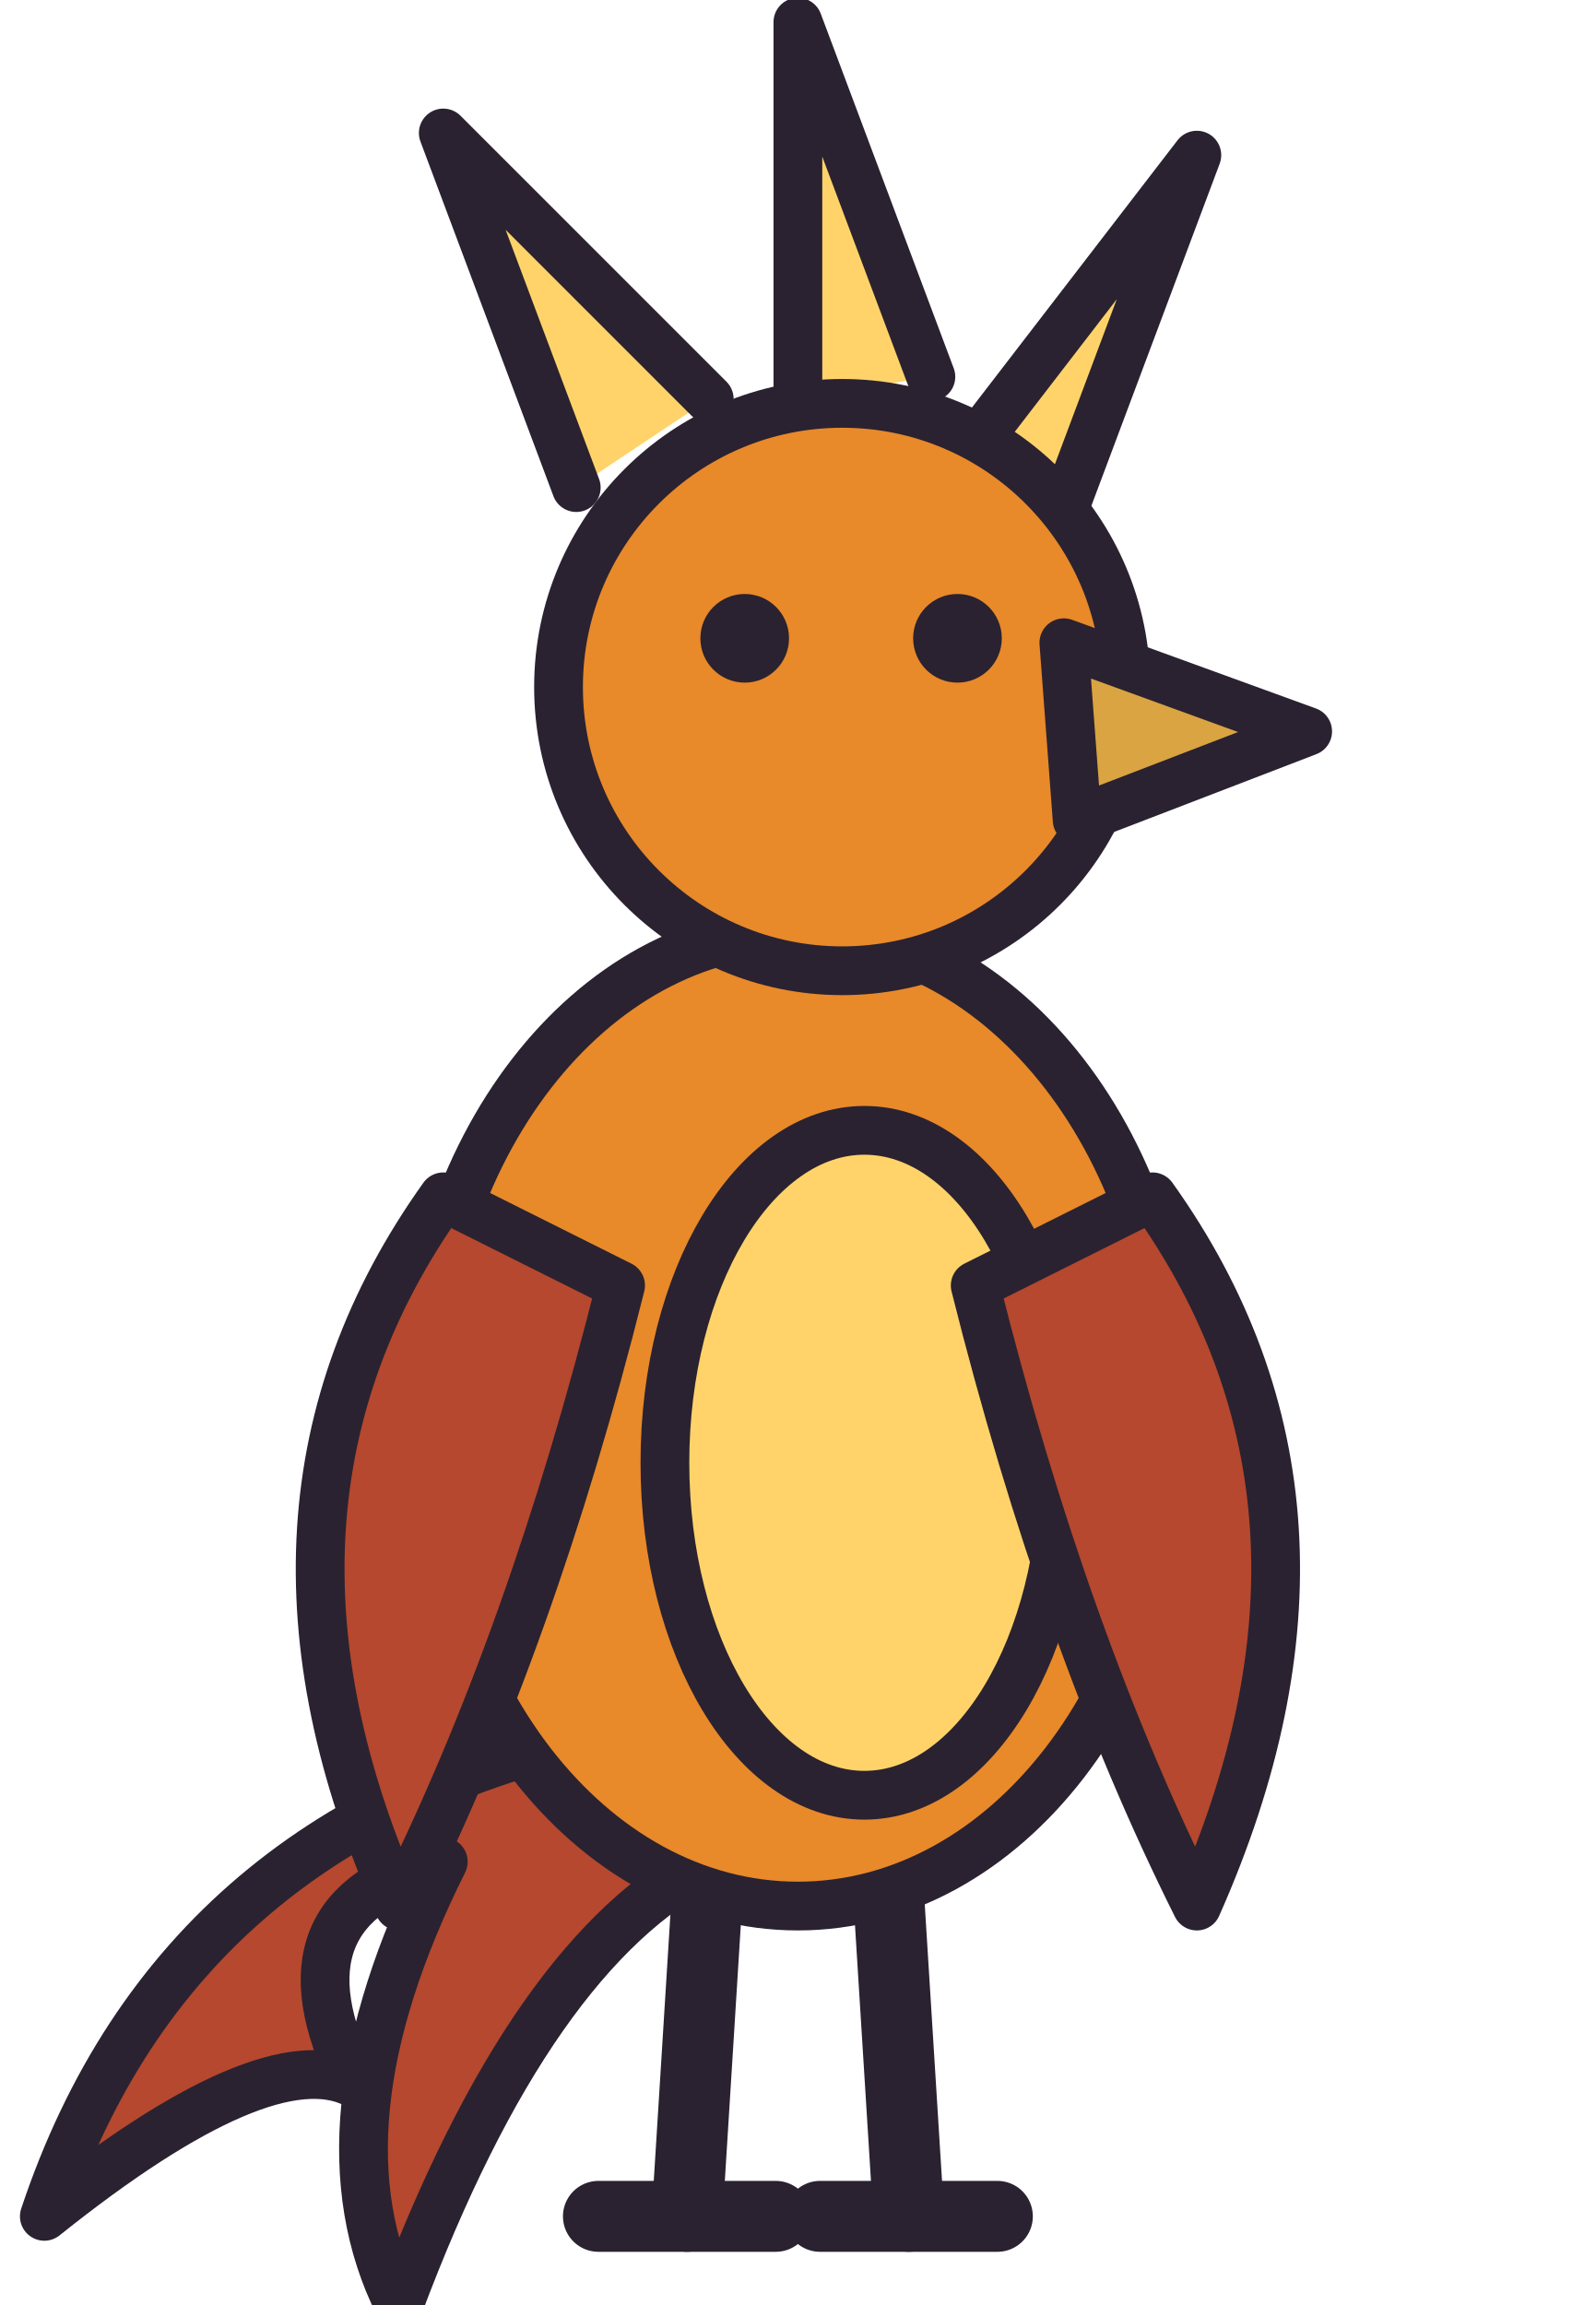
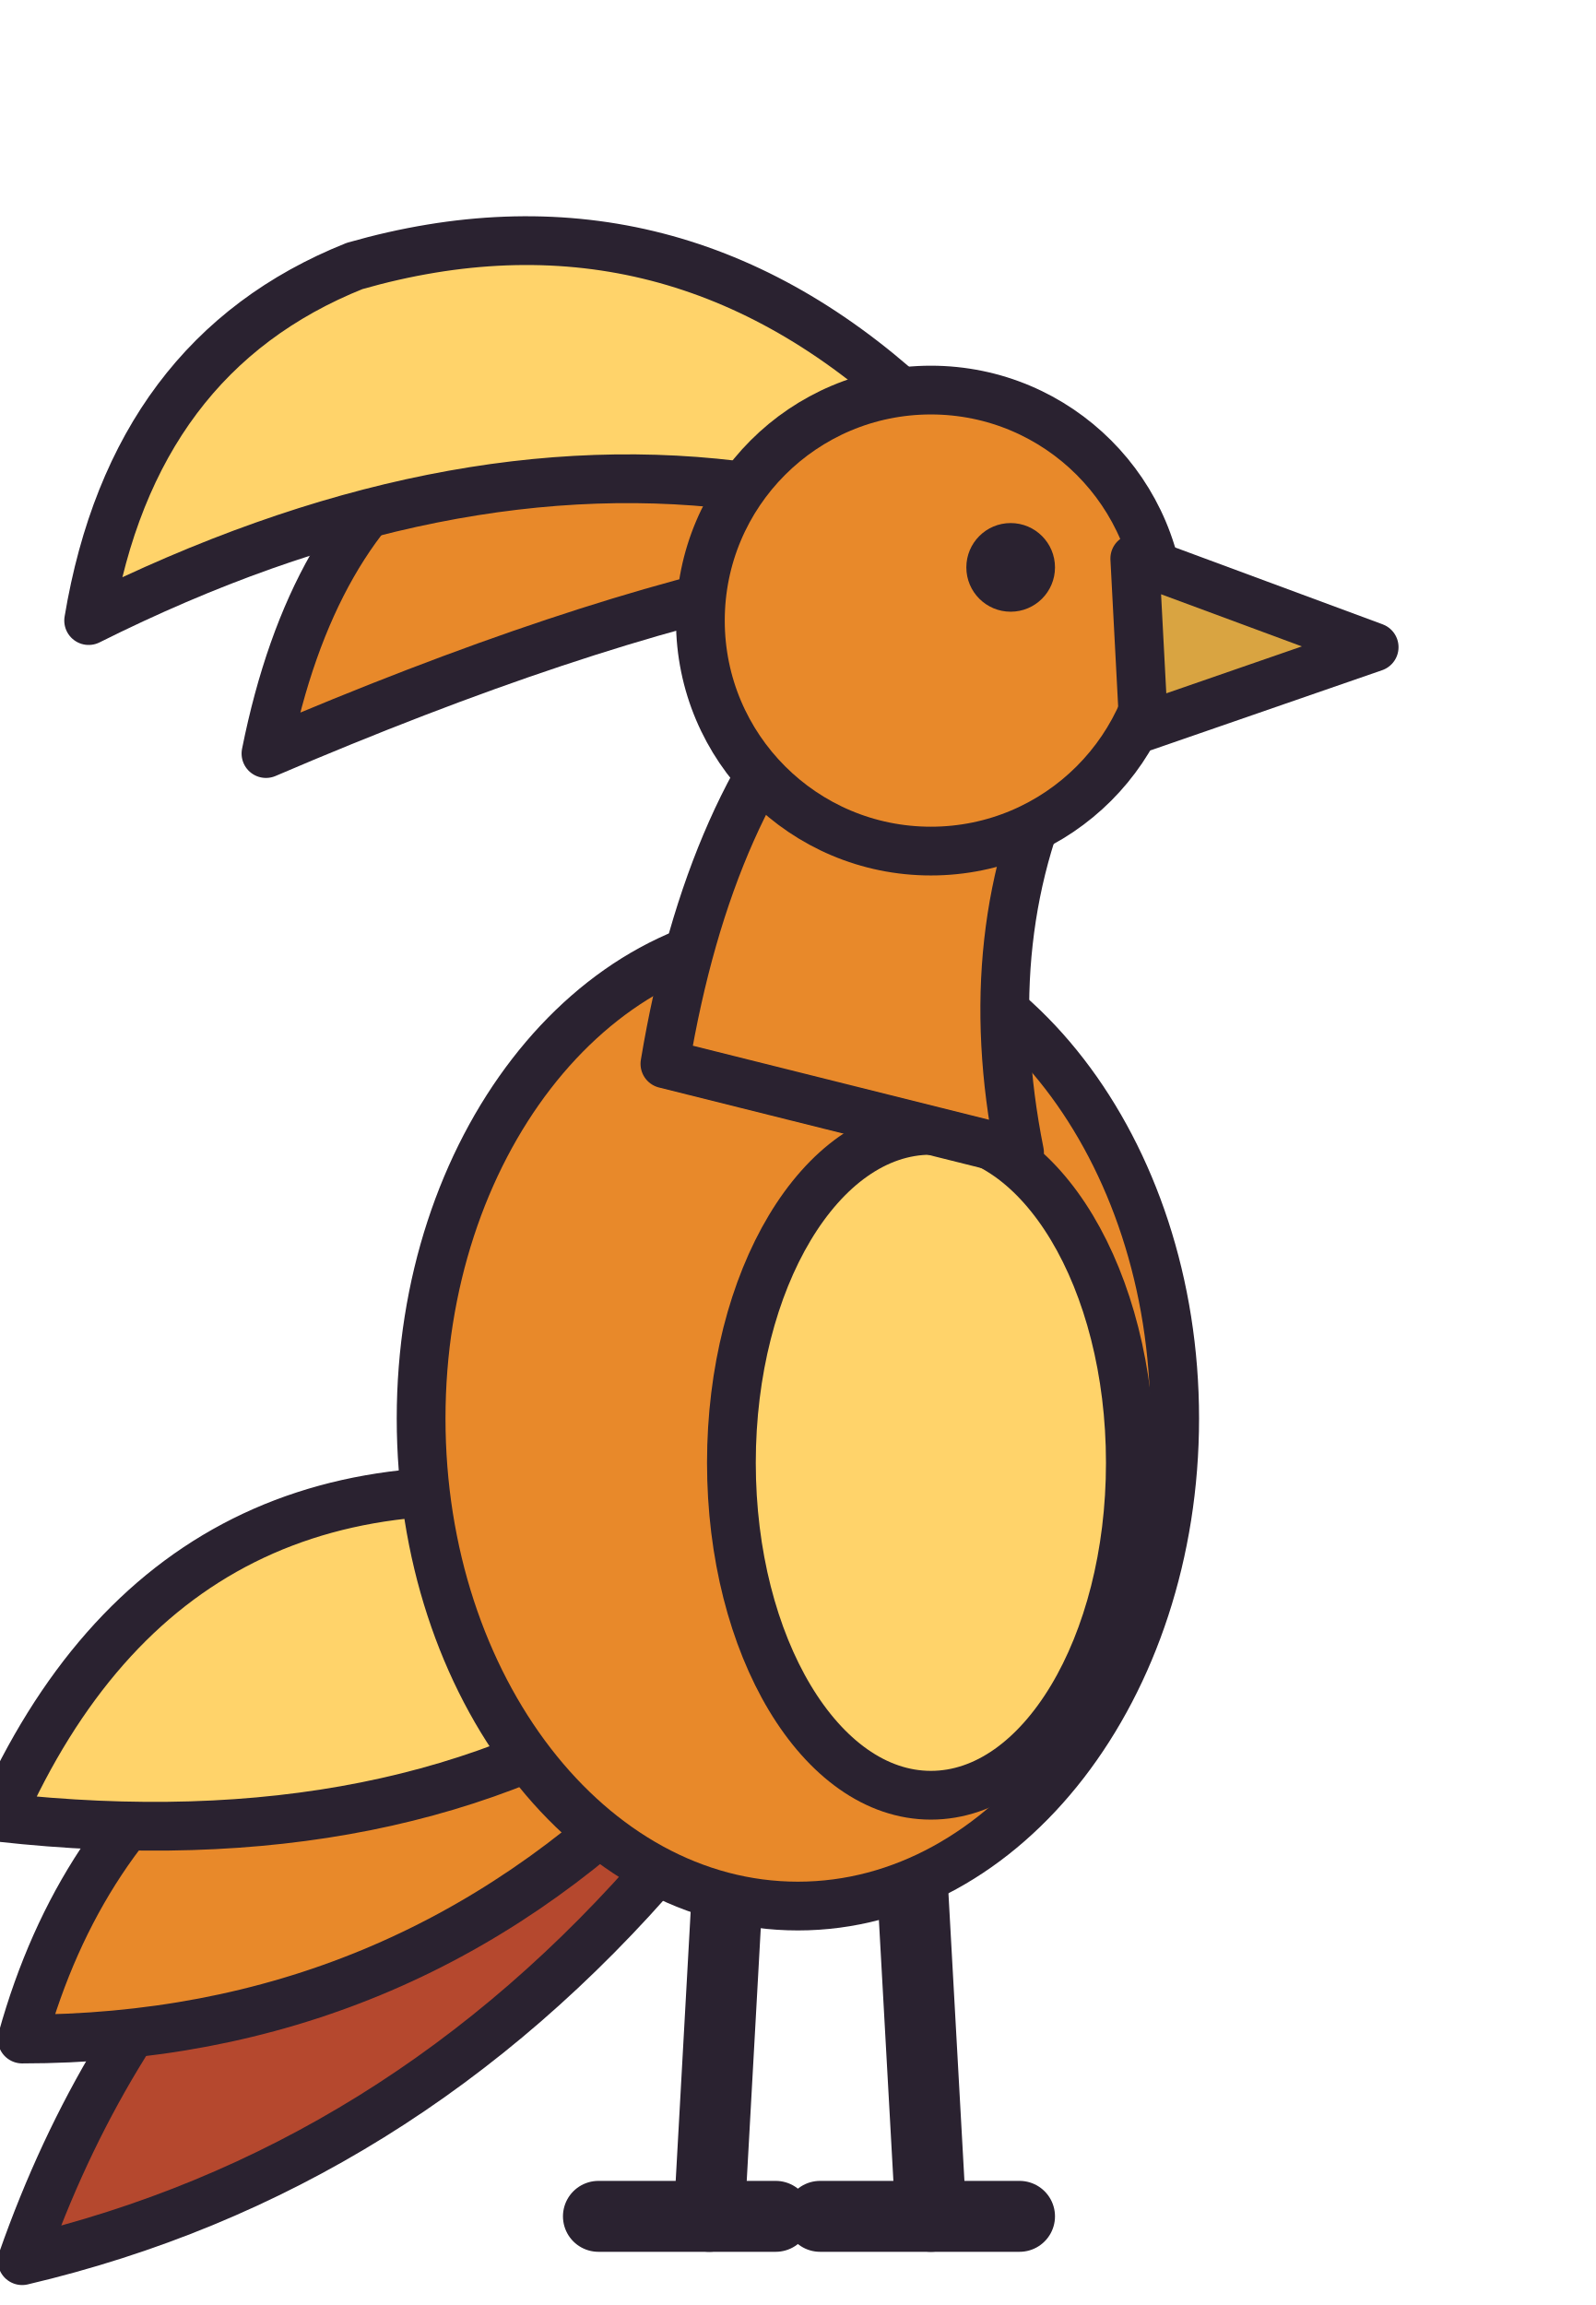
<svg xmlns="http://www.w3.org/2000/svg" width="108" height="156" viewBox="-18 -51 36 52">
  <g stroke="#2a2230" stroke-width="1.1" stroke-linejoin="round" stroke-linecap="round">
-     <path d="M-4 -12 Q-14 -10 -17 -1 Q-12 -5 -10 -4 Q-12 -8 -8 -9 Q-11 -3 -9 1 Q-6 -7 -2 -9 Z" fill="#b5482e" />
-     <path d="M-2 -9 L-2.5 -1 M2 -9 L2.5 -1" fill="none" stroke="#2a2230" stroke-width="1.6" />
-     <path d="M-4.5 -1 L-0.5 -1 M0.5 -1 L4.5 -1" fill="none" stroke="#2a2230" stroke-width="1.6" />
+     <path d="M-4 -14 Q-14 -10 -17.5 0 Q-9 -2 -3 -9 Z" fill="#b5482e" />
+     <path d="M-4 -15 Q-15 -14 -17.5 -5 Q-9 -5 -3 -11 Z" fill="#e8892a" />
+     <path d="M-4 -17 Q-14 -19 -18 -10 Q-9 -9 -3 -13 Z" fill="#ffd36a" />
+     <path d="M-1.5 -10 L-2 -1 M2.5 -10 L3 -1" fill="none" stroke="#2a2230" stroke-width="1.6" />
+     <path d="M-4.5 -1 L-0.5 -1 M0.5 -1 L5 -1" fill="none" stroke="#2a2230" stroke-width="1.6" />
    <ellipse cx="0" cy="-19" rx="8.5" ry="11" fill="#e8892a" />
-     <ellipse cx="1.5" cy="-18" rx="4.5" ry="7.5" fill="#ffd36a" />
-     <path d="M-8 -24 Q-13 -17 -9 -8 Q-6 -14 -4 -22 Z" fill="#b5482e" />
-     <path d="M8 -24 Q13 -17 9 -8 Q6 -14 4 -22 Z" fill="#b5482e" />
-     <path d="M-5 -40 L-8 -48 L-2 -42 M0 -42 L0 -50.5 L3 -42.5 M4 -41 L9 -47.5 L6 -39.5" fill="#ffd36a" />
-     <circle cx="1" cy="-35.5" r="6.4" fill="#e8892a" />
-     <path d="M6 -36.5 L11.5 -34.5 L6.3 -32.5 Z" fill="#d9a441" />
-   </g>
-   <g fill="#2a2230">
-     <circle cx="-1.2" cy="-36.6" r="1" />
-     <circle cx="3.6" cy="-36.6" r="1" />
+     <ellipse cx="3" cy="-18" rx="4.5" ry="7.5" fill="#ffd36a" />
+     <path d="M-3 -27 Q-2 -33 1 -36 L6 -34 Q4 -30 5 -25 Z" fill="#e8892a" />
+     <path d="M3.5 -41.5 Q-2 -44 -8 -41 Q-11 -39 -12 -34 Q-5 -37 0 -38 Z" fill="#e8892a" />
+     <path d="M2.5 -42 Q-3 -47 -10 -45 Q-15 -43 -16 -37 Q-8 -41 -1 -40 Z" fill="#ffd36a" />
+     <circle cx="3" cy="-37" r="5.2" fill="#e8892a" />
+     <path d="M7.6 -38.4 L13 -36.4 L7.8 -34.6 Z" fill="#d9a441" />
+     <circle cx="4.8" cy="-38.2" r="1" fill="#2a2230" stroke="none" />
  </g>
</svg>
